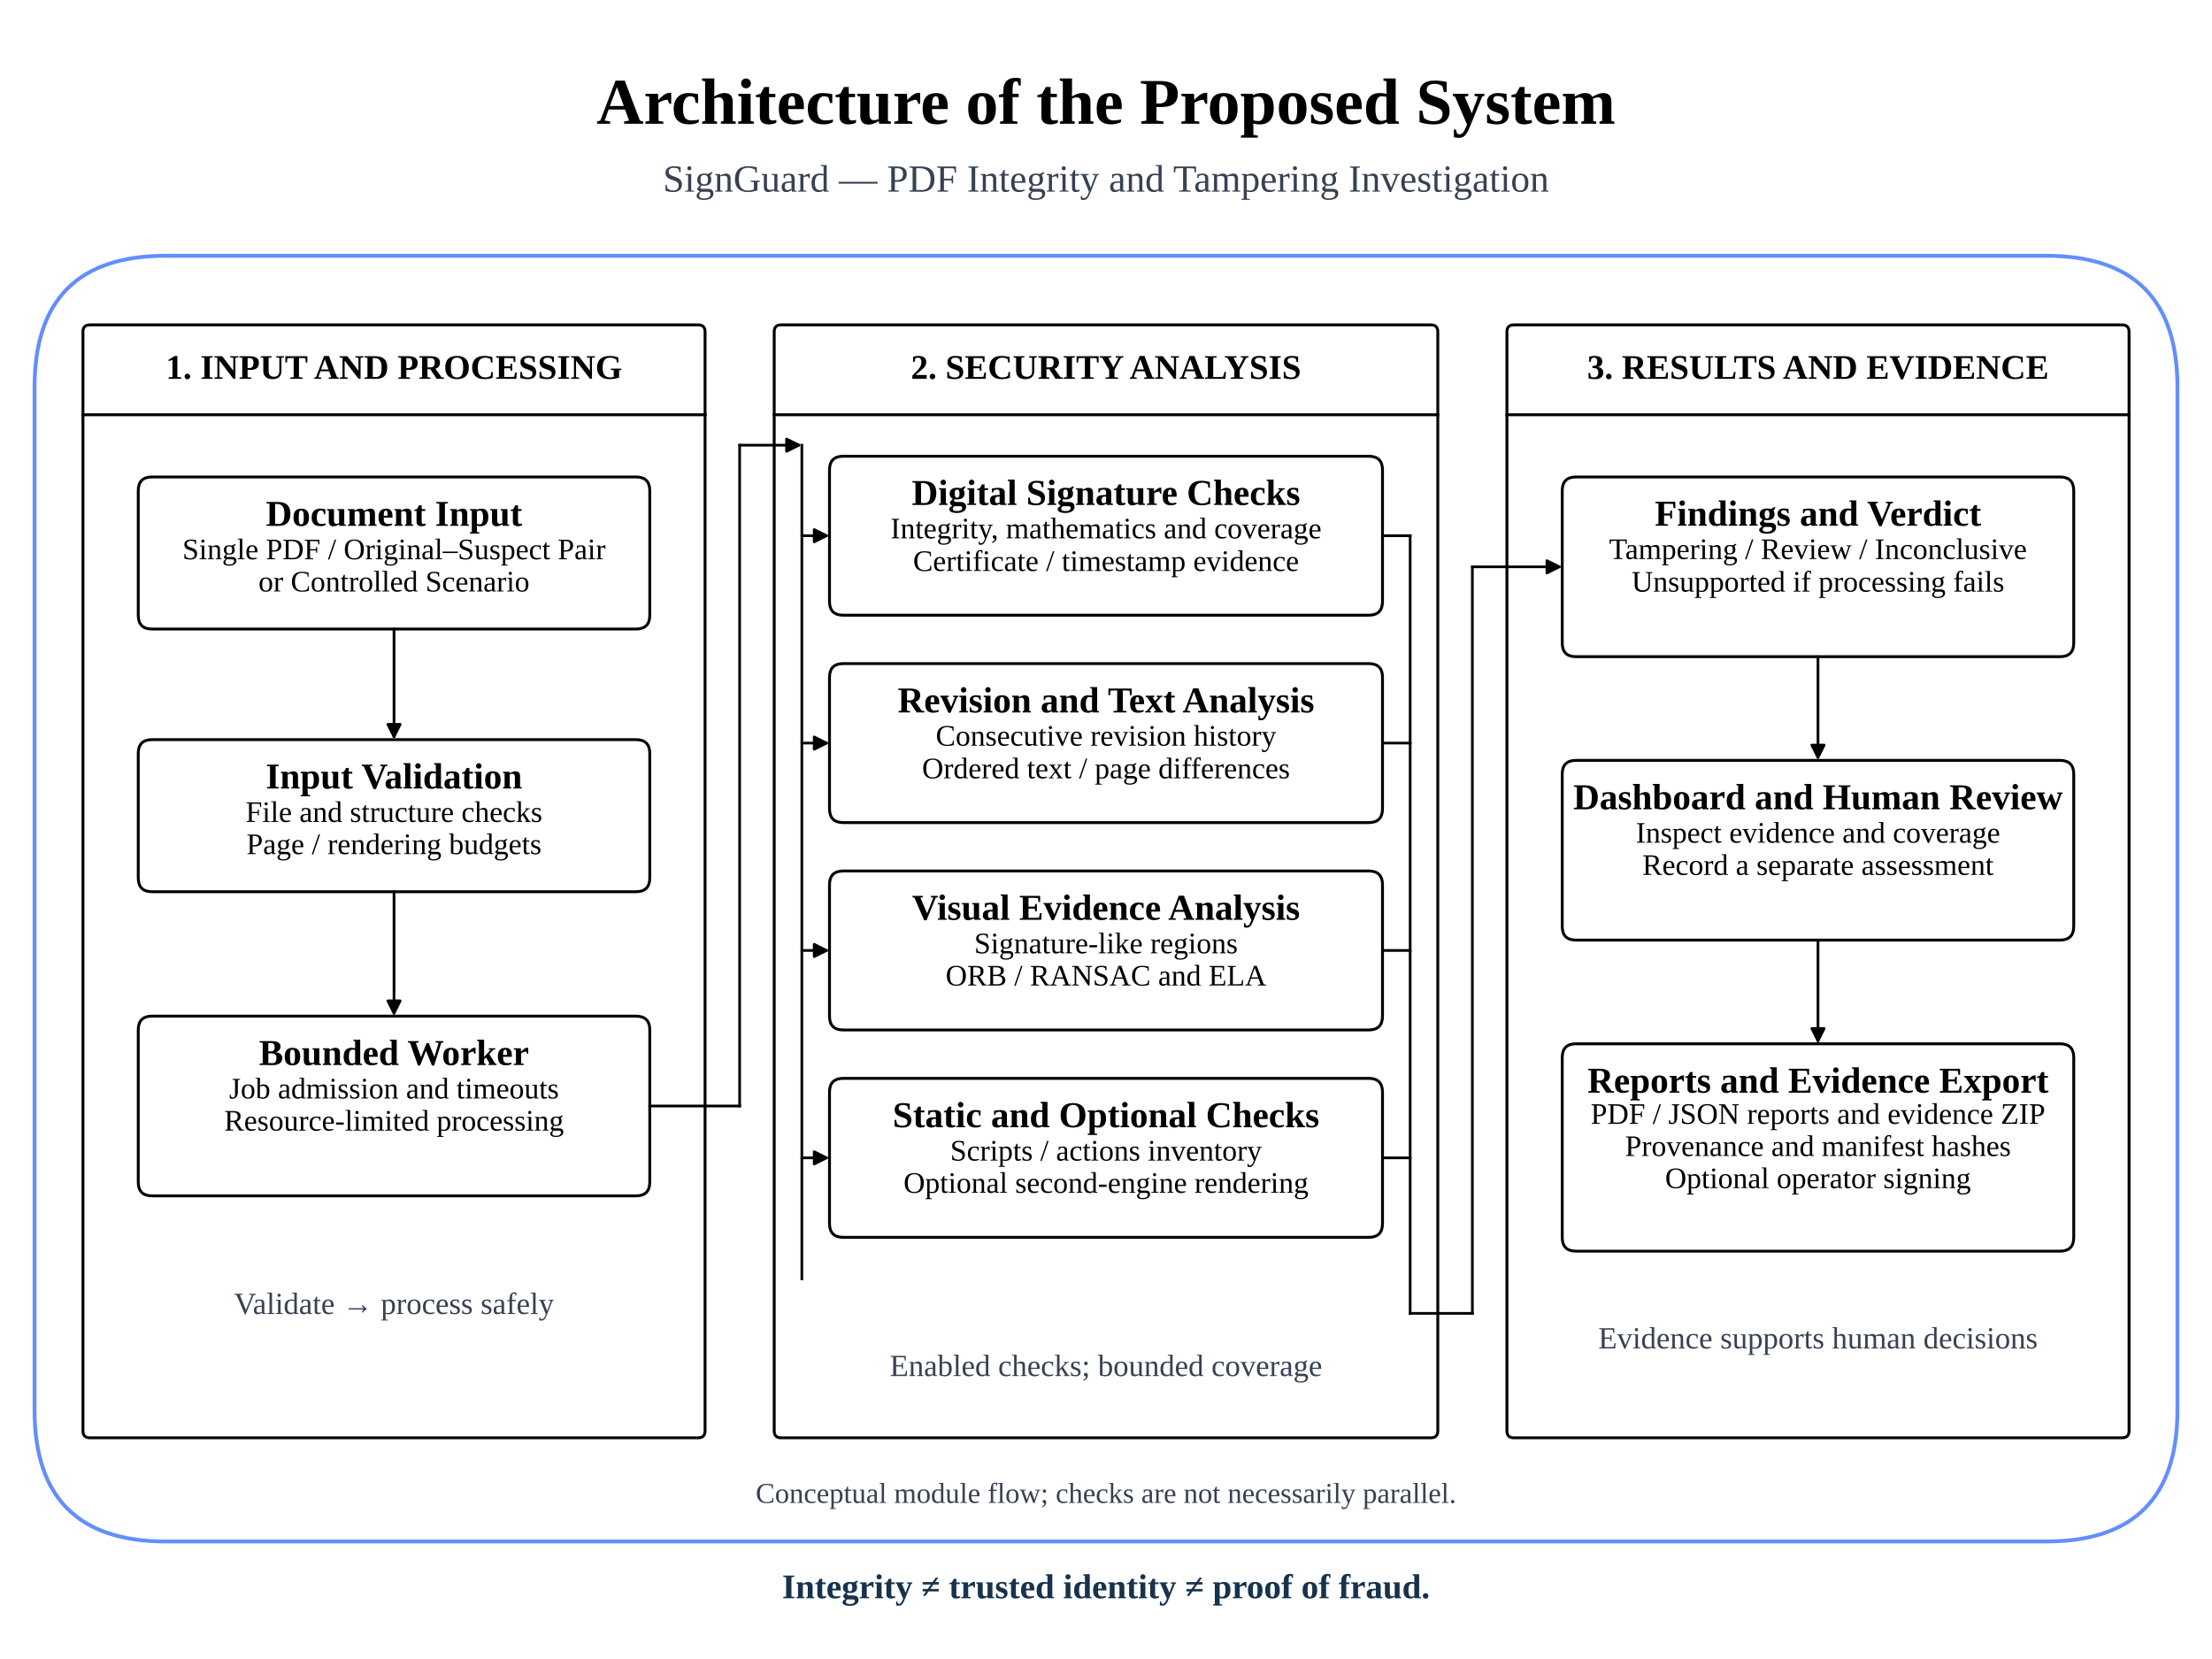
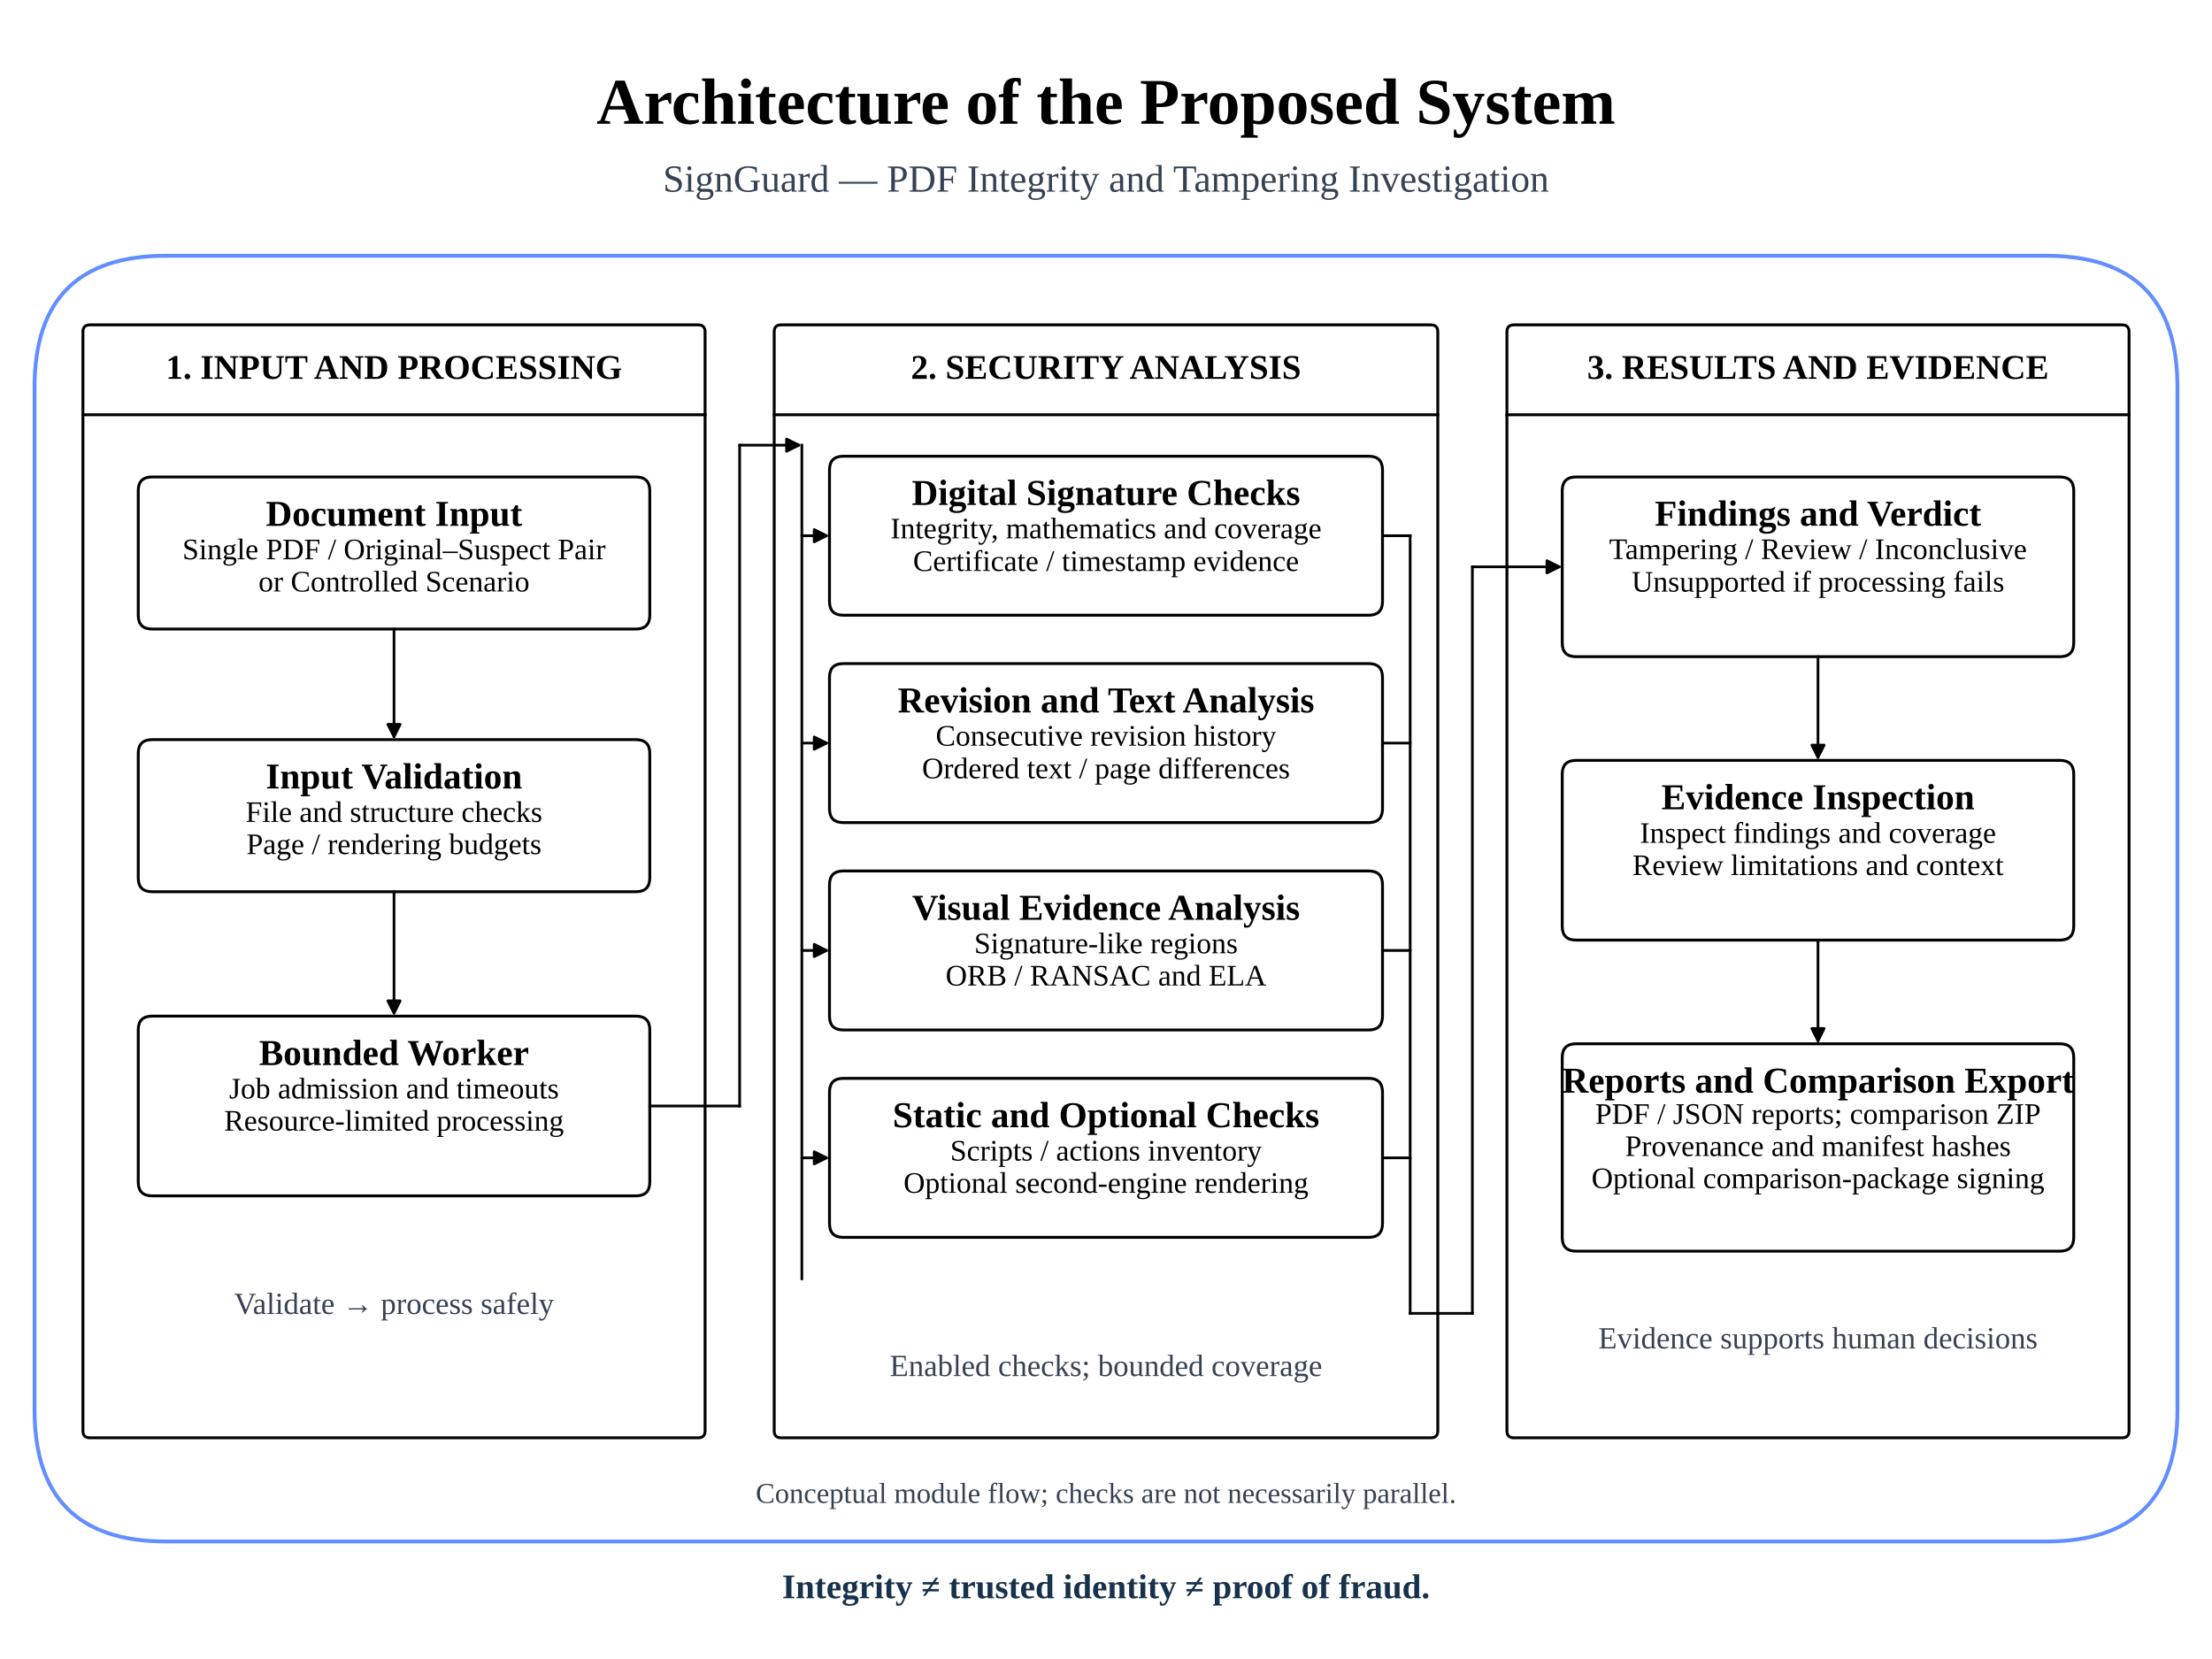
<svg xmlns="http://www.w3.org/2000/svg" width="1152pt" height="864pt" viewBox="0 0 1152 864" version="1.1">
  <defs>
    <style type="text/css">*{stroke-linejoin: round; stroke-linecap: butt}</style>
  </defs>
  <g id="figure_1">
    <g id="patch_1">
      <path d="M 0 864  L 1152 864  L 1152 0  L 0 0  z " style="fill: #ffffff" />
    </g>
    <g id="axes_1">
      <g id="patch_2">
-         <path d="M 86.4 133.2  L 1065.6 133.2  Q 1134 133.2 1134 201.6  L 1134 734.4  Q 1134 802.8 1065.6 802.8  L 86.4 802.8  Q 18 802.8 18 734.4  L 18 201.6  Q 18 133.2 86.4 133.2  z " clip-path="url(#pf0caba7a06)" style="fill: #ffffff; stroke: #638eff; stroke-width: 2; stroke-linejoin: miter" />
+         <path d="M 86.4 133.2  L 1065.6 133.2  Q 1134 133.2 1134 201.6  L 1134 734.4  Q 1134 802.8 1065.6 802.8  L 86.4 802.8  Q 18 802.8 18 734.4  L 18 201.6  Q 18 133.2 86.4 133.2  z " clip-path="url(#pe4a722d8d9)" style="fill: #ffffff; stroke: #638eff; stroke-width: 2; stroke-linejoin: miter" />
      </g>
      <g id="patch_3">
-         <path d="M 46.8 169.2  L 363.6 169.2  Q 367.2 169.2 367.2 172.8  L 367.2 745.2  Q 367.2 748.8 363.6 748.8  L 46.8 748.8  Q 43.2 748.8 43.2 745.2  L 43.2 172.8  Q 43.2 169.2 46.8 169.2  z " clip-path="url(#pf0caba7a06)" style="fill: #ffffff; stroke: #000000; stroke-width: 1.5; stroke-linejoin: miter" />
+         <path d="M 46.8 169.2  L 363.6 169.2  Q 367.2 169.2 367.2 172.8  L 367.2 745.2  Q 367.2 748.8 363.6 748.8  L 46.8 748.8  Q 43.2 748.8 43.2 745.2  L 43.2 172.8  Q 43.2 169.2 46.8 169.2  z " clip-path="url(#pe4a722d8d9)" style="fill: #ffffff; stroke: #000000; stroke-width: 1.5; stroke-linejoin: miter" />
      </g>
      <g id="patch_4">
-         <path d="M 406.8 169.2  L 745.2 169.2  Q 748.8 169.2 748.8 172.8  L 748.8 745.2  Q 748.8 748.8 745.2 748.8  L 406.8 748.8  Q 403.2 748.8 403.2 745.2  L 403.2 172.8  Q 403.2 169.2 406.8 169.2  z " clip-path="url(#pf0caba7a06)" style="fill: #ffffff; stroke: #000000; stroke-width: 1.5; stroke-linejoin: miter" />
+         <path d="M 406.8 169.2  L 745.2 169.2  Q 748.8 169.2 748.8 172.8  L 748.8 745.2  Q 748.8 748.8 745.2 748.8  L 406.8 748.8  Q 403.2 748.8 403.2 745.2  L 403.2 172.8  Q 403.2 169.2 406.8 169.2  z " clip-path="url(#pe4a722d8d9)" style="fill: #ffffff; stroke: #000000; stroke-width: 1.5; stroke-linejoin: miter" />
      </g>
      <g id="patch_5">
-         <path d="M 788.4 169.2  L 1105.2 169.2  Q 1108.8 169.2 1108.8 172.8  L 1108.8 745.2  Q 1108.8 748.8 1105.2 748.8  L 788.4 748.8  Q 784.8 748.8 784.8 745.2  L 784.8 172.8  Q 784.8 169.2 788.4 169.2  z " clip-path="url(#pf0caba7a06)" style="fill: #ffffff; stroke: #000000; stroke-width: 1.5; stroke-linejoin: miter" />
+         <path d="M 788.4 169.2  L 1105.2 169.2  Q 1108.8 169.2 1108.8 172.8  L 1108.8 745.2  Q 1108.8 748.8 1105.2 748.8  L 788.4 748.8  Q 784.8 748.8 784.8 745.2  L 784.8 172.8  Q 784.8 169.2 788.4 169.2  z " clip-path="url(#pe4a722d8d9)" style="fill: #ffffff; stroke: #000000; stroke-width: 1.5; stroke-linejoin: miter" />
      </g>
      <g id="patch_6">
-         <path d="M 79.2 248.4  L 331.2 248.4  Q 338.4 248.4 338.4 255.6  L 338.4 320.4  Q 338.4 327.6 331.2 327.6  L 79.2 327.6  Q 72 327.6 72 320.4  L 72 255.6  Q 72 248.4 79.2 248.4  z " clip-path="url(#pf0caba7a06)" style="fill: #ffffff; stroke: #000000; stroke-width: 1.5; stroke-linejoin: miter" />
+         <path d="M 79.2 248.4  L 331.2 248.4  Q 338.4 248.4 338.4 255.6  L 338.4 320.4  Q 338.4 327.6 331.2 327.6  L 79.2 327.6  Q 72 327.6 72 320.4  L 72 255.6  Q 72 248.4 79.2 248.4  z " clip-path="url(#pe4a722d8d9)" style="fill: #ffffff; stroke: #000000; stroke-width: 1.5; stroke-linejoin: miter" />
      </g>
      <g id="patch_7">
-         <path d="M 79.2 385.2  L 331.2 385.2  Q 338.4 385.2 338.4 392.4  L 338.4 457.2  Q 338.4 464.4 331.2 464.4  L 79.2 464.4  Q 72 464.4 72 457.2  L 72 392.4  Q 72 385.2 79.2 385.2  z " clip-path="url(#pf0caba7a06)" style="fill: #ffffff; stroke: #000000; stroke-width: 1.5; stroke-linejoin: miter" />
+         <path d="M 79.2 385.2  L 331.2 385.2  Q 338.4 385.2 338.4 392.4  L 338.4 457.2  Q 338.4 464.4 331.2 464.4  L 79.2 464.4  Q 72 464.4 72 457.2  L 72 392.4  Q 72 385.2 79.2 385.2  z " clip-path="url(#pe4a722d8d9)" style="fill: #ffffff; stroke: #000000; stroke-width: 1.5; stroke-linejoin: miter" />
      </g>
      <g id="patch_8">
-         <path d="M 79.2 529.2  L 331.2 529.2  Q 338.4 529.2 338.4 536.4  L 338.4 615.6  Q 338.4 622.8 331.2 622.8  L 79.2 622.8  Q 72 622.8 72 615.6  L 72 536.4  Q 72 529.2 79.2 529.2  z " clip-path="url(#pf0caba7a06)" style="fill: #ffffff; stroke: #000000; stroke-width: 1.5; stroke-linejoin: miter" />
+         <path d="M 79.2 529.2  L 331.2 529.2  Q 338.4 529.2 338.4 536.4  L 338.4 615.6  Q 338.4 622.8 331.2 622.8  L 79.2 622.8  Q 72 622.8 72 615.6  L 72 536.4  Q 72 529.2 79.2 529.2  z " clip-path="url(#pe4a722d8d9)" style="fill: #ffffff; stroke: #000000; stroke-width: 1.5; stroke-linejoin: miter" />
      </g>
      <g id="patch_9">
-         <path d="M 439.2 237.6  L 712.8 237.6  Q 720 237.6 720 244.8  L 720 313.2  Q 720 320.4 712.8 320.4  L 439.2 320.4  Q 432 320.4 432 313.2  L 432 244.8  Q 432 237.6 439.2 237.6  z " clip-path="url(#pf0caba7a06)" style="fill: #ffffff; stroke: #000000; stroke-width: 1.5; stroke-linejoin: miter" />
+         <path d="M 439.2 237.6  L 712.8 237.6  Q 720 237.6 720 244.8  L 720 313.2  Q 720 320.4 712.8 320.4  L 439.2 320.4  Q 432 320.4 432 313.2  L 432 244.8  Q 432 237.6 439.2 237.6  z " clip-path="url(#pe4a722d8d9)" style="fill: #ffffff; stroke: #000000; stroke-width: 1.5; stroke-linejoin: miter" />
      </g>
      <g id="patch_10">
-         <path d="M 439.2 345.6  L 712.8 345.6  Q 720 345.6 720 352.8  L 720 421.2  Q 720 428.4 712.8 428.4  L 439.2 428.4  Q 432 428.4 432 421.2  L 432 352.8  Q 432 345.6 439.2 345.6  z " clip-path="url(#pf0caba7a06)" style="fill: #ffffff; stroke: #000000; stroke-width: 1.5; stroke-linejoin: miter" />
+         <path d="M 439.2 345.6  L 712.8 345.6  Q 720 345.6 720 352.8  L 720 421.2  Q 720 428.4 712.8 428.4  L 439.2 428.4  Q 432 428.4 432 421.2  L 432 352.8  Q 432 345.6 439.2 345.6  z " clip-path="url(#pe4a722d8d9)" style="fill: #ffffff; stroke: #000000; stroke-width: 1.5; stroke-linejoin: miter" />
      </g>
      <g id="patch_11">
-         <path d="M 439.2 453.6  L 712.8 453.6  Q 720 453.6 720 460.8  L 720 529.2  Q 720 536.4 712.8 536.4  L 439.2 536.4  Q 432 536.4 432 529.2  L 432 460.8  Q 432 453.6 439.2 453.6  z " clip-path="url(#pf0caba7a06)" style="fill: #ffffff; stroke: #000000; stroke-width: 1.5; stroke-linejoin: miter" />
+         <path d="M 439.2 453.6  L 712.8 453.6  Q 720 453.6 720 460.8  L 720 529.2  Q 720 536.4 712.8 536.4  L 439.2 536.4  Q 432 536.4 432 529.2  L 432 460.8  Q 432 453.6 439.2 453.6  z " clip-path="url(#pe4a722d8d9)" style="fill: #ffffff; stroke: #000000; stroke-width: 1.5; stroke-linejoin: miter" />
      </g>
      <g id="patch_12">
-         <path d="M 439.2 561.6  L 712.8 561.6  Q 720 561.6 720 568.8  L 720 637.2  Q 720 644.4 712.8 644.4  L 439.2 644.4  Q 432 644.4 432 637.2  L 432 568.8  Q 432 561.6 439.2 561.6  z " clip-path="url(#pf0caba7a06)" style="fill: #ffffff; stroke: #000000; stroke-width: 1.5; stroke-linejoin: miter" />
+         <path d="M 439.2 561.6  L 712.8 561.6  Q 720 561.6 720 568.8  L 720 637.2  Q 720 644.4 712.8 644.4  L 439.2 644.4  Q 432 644.4 432 637.2  L 432 568.8  Q 432 561.6 439.2 561.6  z " clip-path="url(#pe4a722d8d9)" style="fill: #ffffff; stroke: #000000; stroke-width: 1.5; stroke-linejoin: miter" />
      </g>
      <g id="patch_13">
-         <path d="M 820.8 248.4  L 1072.8 248.4  Q 1080 248.4 1080 255.6  L 1080 334.8  Q 1080 342 1072.8 342  L 820.8 342  Q 813.6 342 813.6 334.8  L 813.6 255.6  Q 813.6 248.4 820.8 248.4  z " clip-path="url(#pf0caba7a06)" style="fill: #ffffff; stroke: #000000; stroke-width: 1.5; stroke-linejoin: miter" />
+         <path d="M 820.8 248.4  L 1072.8 248.4  Q 1080 248.4 1080 255.6  L 1080 334.8  Q 1080 342 1072.8 342  L 820.8 342  Q 813.6 342 813.6 334.8  L 813.6 255.6  Q 813.6 248.4 820.8 248.4  z " clip-path="url(#pe4a722d8d9)" style="fill: #ffffff; stroke: #000000; stroke-width: 1.5; stroke-linejoin: miter" />
      </g>
      <g id="patch_14">
-         <path d="M 820.8 396  L 1072.8 396  Q 1080 396 1080 403.2  L 1080 482.4  Q 1080 489.6 1072.8 489.6  L 820.8 489.6  Q 813.6 489.6 813.6 482.4  L 813.6 403.2  Q 813.6 396 820.8 396  z " clip-path="url(#pf0caba7a06)" style="fill: #ffffff; stroke: #000000; stroke-width: 1.5; stroke-linejoin: miter" />
+         <path d="M 820.8 396  L 1072.8 396  Q 1080 396 1080 403.2  L 1080 482.4  Q 1080 489.6 1072.8 489.6  L 820.8 489.6  Q 813.6 489.6 813.6 482.4  L 813.6 403.2  Q 813.6 396 820.8 396  z " clip-path="url(#pe4a722d8d9)" style="fill: #ffffff; stroke: #000000; stroke-width: 1.5; stroke-linejoin: miter" />
      </g>
      <g id="patch_15">
-         <path d="M 820.8 543.6  L 1072.8 543.6  Q 1080 543.6 1080 550.8  L 1080 644.4  Q 1080 651.6 1072.8 651.6  L 820.8 651.6  Q 813.6 651.6 813.6 644.4  L 813.6 550.8  Q 813.6 543.6 820.8 543.6  z " clip-path="url(#pf0caba7a06)" style="fill: #ffffff; stroke: #000000; stroke-width: 1.5; stroke-linejoin: miter" />
+         <path d="M 820.8 543.6  L 1072.8 543.6  Q 1080 543.6 1080 550.8  L 1080 644.4  Q 1080 651.6 1072.8 651.6  L 820.8 651.6  Q 813.6 651.6 813.6 644.4  L 813.6 550.8  Q 813.6 543.6 820.8 543.6  z " clip-path="url(#pe4a722d8d9)" style="fill: #ffffff; stroke: #000000; stroke-width: 1.5; stroke-linejoin: miter" />
      </g>
      <g id="patch_16">
-         <path d="M 205.2 327.6  Q 205.2 356.4 205.2 383.635  " clip-path="url(#pf0caba7a06)" style="fill: none; stroke: #000000; stroke-width: 1.4; stroke-linecap: round" />
-         <path d="M 208.4 377.235  L 205.2 383.635  L 202 377.235  z " clip-path="url(#pf0caba7a06)" style="stroke: #000000; stroke-width: 1.4; stroke-linecap: round" />
+         <path d="M 205.2 327.6  Q 205.2 356.4 205.2 383.635  " clip-path="url(#pe4a722d8d9)" style="fill: none; stroke: #000000; stroke-width: 1.4; stroke-linecap: round" />
+         <path d="M 208.4 377.235  L 205.2 383.635  L 202 377.235  z " clip-path="url(#pe4a722d8d9)" style="stroke: #000000; stroke-width: 1.4; stroke-linecap: round" />
      </g>
      <g id="patch_17">
-         <path d="M 205.2 464.4  Q 205.2 496.8 205.2 527.635  " clip-path="url(#pf0caba7a06)" style="fill: none; stroke: #000000; stroke-width: 1.4; stroke-linecap: round" />
-         <path d="M 208.4 521.235  L 205.2 527.635  L 202 521.235  z " clip-path="url(#pf0caba7a06)" style="stroke: #000000; stroke-width: 1.4; stroke-linecap: round" />
+         <path d="M 205.2 464.4  Q 205.2 496.8 205.2 527.635  " clip-path="url(#pe4a722d8d9)" style="fill: none; stroke: #000000; stroke-width: 1.4; stroke-linecap: round" />
+         <path d="M 208.4 521.235  L 205.2 527.635  L 202 521.235  z " clip-path="url(#pe4a722d8d9)" style="stroke: #000000; stroke-width: 1.4; stroke-linecap: round" />
      </g>
      <g id="patch_18">
-         <path d="M 385.2 231.84  Q 401.4 231.84 416.035 231.84  " clip-path="url(#pf0caba7a06)" style="fill: none; stroke: #000000; stroke-width: 1.4; stroke-linecap: round" />
-         <path d="M 409.635 228.64  L 416.035 231.84  L 409.635 235.04  z " clip-path="url(#pf0caba7a06)" style="stroke: #000000; stroke-width: 1.4; stroke-linecap: round" />
+         <path d="M 385.2 231.84  Q 401.4 231.84 416.035 231.84  " clip-path="url(#pe4a722d8d9)" style="fill: none; stroke: #000000; stroke-width: 1.4; stroke-linecap: round" />
+         <path d="M 409.635 228.64  L 416.035 231.84  L 409.635 235.04  z " clip-path="url(#pe4a722d8d9)" style="stroke: #000000; stroke-width: 1.4; stroke-linecap: round" />
      </g>
      <g id="patch_19">
-         <path d="M 417.6 279  Q 424.8 279 430.435 279  " clip-path="url(#pf0caba7a06)" style="fill: none; stroke: #000000; stroke-width: 1.4; stroke-linecap: round" />
-         <path d="M 424.035 275.8  L 430.435 279  L 424.035 282.2  z " clip-path="url(#pf0caba7a06)" style="stroke: #000000; stroke-width: 1.4; stroke-linecap: round" />
+         <path d="M 417.6 279  Q 424.8 279 430.435 279  " clip-path="url(#pe4a722d8d9)" style="fill: none; stroke: #000000; stroke-width: 1.4; stroke-linecap: round" />
+         <path d="M 424.035 275.8  L 430.435 279  L 424.035 282.2  z " clip-path="url(#pe4a722d8d9)" style="stroke: #000000; stroke-width: 1.4; stroke-linecap: round" />
      </g>
      <g id="patch_20">
-         <path d="M 417.6 387  Q 424.8 387 430.435 387  " clip-path="url(#pf0caba7a06)" style="fill: none; stroke: #000000; stroke-width: 1.4; stroke-linecap: round" />
-         <path d="M 424.035 383.8  L 430.435 387  L 424.035 390.2  z " clip-path="url(#pf0caba7a06)" style="stroke: #000000; stroke-width: 1.4; stroke-linecap: round" />
+         <path d="M 417.6 387  Q 424.8 387 430.435 387  " clip-path="url(#pe4a722d8d9)" style="fill: none; stroke: #000000; stroke-width: 1.4; stroke-linecap: round" />
+         <path d="M 424.035 383.8  L 430.435 387  L 424.035 390.2  z " clip-path="url(#pe4a722d8d9)" style="stroke: #000000; stroke-width: 1.4; stroke-linecap: round" />
      </g>
      <g id="patch_21">
-         <path d="M 417.6 495  Q 424.8 495 430.435 495  " clip-path="url(#pf0caba7a06)" style="fill: none; stroke: #000000; stroke-width: 1.4; stroke-linecap: round" />
-         <path d="M 424.035 491.8  L 430.435 495  L 424.035 498.2  z " clip-path="url(#pf0caba7a06)" style="stroke: #000000; stroke-width: 1.4; stroke-linecap: round" />
+         <path d="M 417.6 495  Q 424.8 495 430.435 495  " clip-path="url(#pe4a722d8d9)" style="fill: none; stroke: #000000; stroke-width: 1.4; stroke-linecap: round" />
+         <path d="M 424.035 491.8  L 430.435 495  L 424.035 498.2  z " clip-path="url(#pe4a722d8d9)" style="stroke: #000000; stroke-width: 1.4; stroke-linecap: round" />
      </g>
      <g id="patch_22">
-         <path d="M 417.6 603  Q 424.8 603 430.435 603  " clip-path="url(#pf0caba7a06)" style="fill: none; stroke: #000000; stroke-width: 1.4; stroke-linecap: round" />
-         <path d="M 424.035 599.8  L 430.435 603  L 424.035 606.2  z " clip-path="url(#pf0caba7a06)" style="stroke: #000000; stroke-width: 1.4; stroke-linecap: round" />
+         <path d="M 417.6 603  Q 424.8 603 430.435 603  " clip-path="url(#pe4a722d8d9)" style="fill: none; stroke: #000000; stroke-width: 1.4; stroke-linecap: round" />
+         <path d="M 424.035 599.8  L 430.435 603  L 424.035 606.2  z " clip-path="url(#pe4a722d8d9)" style="stroke: #000000; stroke-width: 1.4; stroke-linecap: round" />
      </g>
      <g id="patch_23">
-         <path d="M 766.8 295.2  Q 790.2 295.2 812.035 295.2  " clip-path="url(#pf0caba7a06)" style="fill: none; stroke: #000000; stroke-width: 1.4; stroke-linecap: round" />
-         <path d="M 805.635 292  L 812.035 295.2  L 805.635 298.4  z " clip-path="url(#pf0caba7a06)" style="stroke: #000000; stroke-width: 1.4; stroke-linecap: round" />
+         <path d="M 766.8 295.2  Q 790.2 295.2 812.035 295.2  " clip-path="url(#pe4a722d8d9)" style="fill: none; stroke: #000000; stroke-width: 1.4; stroke-linecap: round" />
+         <path d="M 805.635 292  L 812.035 295.2  L 805.635 298.4  z " clip-path="url(#pe4a722d8d9)" style="stroke: #000000; stroke-width: 1.4; stroke-linecap: round" />
      </g>
      <g id="patch_24">
-         <path d="M 946.8 342  Q 946.8 369 946.8 394.435  " clip-path="url(#pf0caba7a06)" style="fill: none; stroke: #000000; stroke-width: 1.4; stroke-linecap: round" />
-         <path d="M 950 388.035  L 946.8 394.435  L 943.6 388.035  z " clip-path="url(#pf0caba7a06)" style="stroke: #000000; stroke-width: 1.4; stroke-linecap: round" />
+         <path d="M 946.8 342  Q 946.8 369 946.8 394.435  " clip-path="url(#pe4a722d8d9)" style="fill: none; stroke: #000000; stroke-width: 1.4; stroke-linecap: round" />
+         <path d="M 950 388.035  L 946.8 394.435  L 943.6 388.035  z " clip-path="url(#pe4a722d8d9)" style="stroke: #000000; stroke-width: 1.4; stroke-linecap: round" />
      </g>
      <g id="patch_25">
-         <path d="M 946.8 489.6  Q 946.8 516.6 946.8 542.035  " clip-path="url(#pf0caba7a06)" style="fill: none; stroke: #000000; stroke-width: 1.4; stroke-linecap: round" />
-         <path d="M 950 535.635  L 946.8 542.035  L 943.6 535.635  z " clip-path="url(#pf0caba7a06)" style="stroke: #000000; stroke-width: 1.4; stroke-linecap: round" />
+         <path d="M 946.8 489.6  Q 946.8 516.6 946.8 542.035  " clip-path="url(#pe4a722d8d9)" style="fill: none; stroke: #000000; stroke-width: 1.4; stroke-linecap: round" />
+         <path d="M 950 535.635  L 946.8 542.035  L 943.6 535.635  z " clip-path="url(#pe4a722d8d9)" style="stroke: #000000; stroke-width: 1.4; stroke-linecap: round" />
      </g>
      <g id="line2d_1">
-         <path d="M 43.2 216  L 367.2 216  " clip-path="url(#pf0caba7a06)" style="fill: none; stroke: #000000; stroke-width: 1.5; stroke-linecap: square" />
+         <path d="M 43.2 216  L 367.2 216  " clip-path="url(#pe4a722d8d9)" style="fill: none; stroke: #000000; stroke-width: 1.5; stroke-linecap: square" />
      </g>
      <g id="line2d_2">
-         <path d="M 403.2 216  L 748.8 216  " clip-path="url(#pf0caba7a06)" style="fill: none; stroke: #000000; stroke-width: 1.5; stroke-linecap: square" />
+         <path d="M 403.2 216  L 748.8 216  " clip-path="url(#pe4a722d8d9)" style="fill: none; stroke: #000000; stroke-width: 1.5; stroke-linecap: square" />
      </g>
      <g id="line2d_3">
-         <path d="M 784.8 216  L 1108.8 216  " clip-path="url(#pf0caba7a06)" style="fill: none; stroke: #000000; stroke-width: 1.5; stroke-linecap: square" />
+         <path d="M 784.8 216  L 1108.8 216  " clip-path="url(#pe4a722d8d9)" style="fill: none; stroke: #000000; stroke-width: 1.5; stroke-linecap: square" />
      </g>
      <g id="line2d_4">
-         <path d="M 338.4 576  L 385.2 576  " clip-path="url(#pf0caba7a06)" style="fill: none; stroke: #000000; stroke-width: 1.4; stroke-linecap: square" />
+         <path d="M 338.4 576  L 385.2 576  " clip-path="url(#pe4a722d8d9)" style="fill: none; stroke: #000000; stroke-width: 1.4; stroke-linecap: square" />
      </g>
      <g id="line2d_5">
-         <path d="M 385.2 576  L 385.2 231.84  " clip-path="url(#pf0caba7a06)" style="fill: none; stroke: #000000; stroke-width: 1.4; stroke-linecap: square" />
+         <path d="M 385.2 576  L 385.2 231.84  " clip-path="url(#pe4a722d8d9)" style="fill: none; stroke: #000000; stroke-width: 1.4; stroke-linecap: square" />
      </g>
      <g id="line2d_6">
-         <path d="M 417.6 231.84  L 417.6 666  " clip-path="url(#pf0caba7a06)" style="fill: none; stroke: #000000; stroke-width: 1.4; stroke-linecap: square" />
+         <path d="M 417.6 231.84  L 417.6 666  " clip-path="url(#pe4a722d8d9)" style="fill: none; stroke: #000000; stroke-width: 1.4; stroke-linecap: square" />
      </g>
      <g id="line2d_7">
-         <path d="M 720 279  L 734.4 279  " clip-path="url(#pf0caba7a06)" style="fill: none; stroke: #000000; stroke-width: 1.4; stroke-linecap: square" />
+         <path d="M 720 279  L 734.4 279  " clip-path="url(#pe4a722d8d9)" style="fill: none; stroke: #000000; stroke-width: 1.4; stroke-linecap: square" />
      </g>
      <g id="line2d_8">
-         <path d="M 720 387  L 734.4 387  " clip-path="url(#pf0caba7a06)" style="fill: none; stroke: #000000; stroke-width: 1.4; stroke-linecap: square" />
+         <path d="M 720 387  L 734.4 387  " clip-path="url(#pe4a722d8d9)" style="fill: none; stroke: #000000; stroke-width: 1.4; stroke-linecap: square" />
      </g>
      <g id="line2d_9">
-         <path d="M 720 495  L 734.4 495  " clip-path="url(#pf0caba7a06)" style="fill: none; stroke: #000000; stroke-width: 1.4; stroke-linecap: square" />
+         <path d="M 720 495  L 734.4 495  " clip-path="url(#pe4a722d8d9)" style="fill: none; stroke: #000000; stroke-width: 1.4; stroke-linecap: square" />
      </g>
      <g id="line2d_10">
-         <path d="M 720 603  L 734.4 603  " clip-path="url(#pf0caba7a06)" style="fill: none; stroke: #000000; stroke-width: 1.4; stroke-linecap: square" />
+         <path d="M 720 603  L 734.4 603  " clip-path="url(#pe4a722d8d9)" style="fill: none; stroke: #000000; stroke-width: 1.4; stroke-linecap: square" />
      </g>
      <g id="line2d_11">
-         <path d="M 734.4 279  L 734.4 684  " clip-path="url(#pf0caba7a06)" style="fill: none; stroke: #000000; stroke-width: 1.4; stroke-linecap: square" />
+         <path d="M 734.4 279  L 734.4 684  " clip-path="url(#pe4a722d8d9)" style="fill: none; stroke: #000000; stroke-width: 1.4; stroke-linecap: square" />
      </g>
      <g id="line2d_12">
-         <path d="M 734.4 684  L 766.8 684  " clip-path="url(#pf0caba7a06)" style="fill: none; stroke: #000000; stroke-width: 1.4; stroke-linecap: square" />
+         <path d="M 734.4 684  L 766.8 684  " clip-path="url(#pe4a722d8d9)" style="fill: none; stroke: #000000; stroke-width: 1.4; stroke-linecap: square" />
      </g>
      <g id="line2d_13">
-         <path d="M 766.8 684  L 766.8 295.2  " clip-path="url(#pf0caba7a06)" style="fill: none; stroke: #000000; stroke-width: 1.4; stroke-linecap: square" />
+         <path d="M 766.8 684  L 766.8 295.2  " clip-path="url(#pe4a722d8d9)" style="fill: none; stroke: #000000; stroke-width: 1.4; stroke-linecap: square" />
      </g>
      <g id="text_1">
        <text style="font-weight: 700; font-size: 34px; font-family: 'Times New Roman', 'Liberation Serif', 'DejaVu Serif', serif; text-anchor: middle" x="576" y="64.461" transform="rotate(-0 576 64.46078)">Architecture of the Proposed System</text>
      </g>
      <g id="text_2">
        <text style="font-size: 20px; font-family: 'Times New Roman', 'Liberation Serif', 'DejaVu Serif', serif; text-anchor: middle; fill: #364152" x="576" y="99.821" transform="rotate(-0 576 99.82125)">SignGuard — PDF Integrity and Tampering Investigation</text>
      </g>
      <g id="text_3">
        <text style="font-weight: 700; font-size: 18px; font-family: 'Times New Roman', 'Liberation Serif', 'DejaVu Serif', serif; text-anchor: middle" x="205.2" y="197.288" transform="rotate(-0 205.2 197.2884)">1. INPUT AND PROCESSING</text>
      </g>
      <g id="text_4">
        <text style="font-weight: 700; font-size: 18px; font-family: 'Times New Roman', 'Liberation Serif', 'DejaVu Serif', serif; text-anchor: middle" x="576" y="197.288" transform="rotate(-0 576 197.2884)">2. SECURITY ANALYSIS</text>
      </g>
      <g id="text_5">
        <text style="font-weight: 700; font-size: 18px; font-family: 'Times New Roman', 'Liberation Serif', 'DejaVu Serif', serif; text-anchor: middle" x="946.8" y="197.288" transform="rotate(-0 946.8 197.2884)">3. RESULTS AND EVIDENCE</text>
      </g>
      <g id="text_6">
        <text style="font-weight: 700; font-size: 19px; font-family: 'Times New Roman', 'Liberation Serif', 'DejaVu Serif', serif; text-anchor: middle" x="205.2" y="273.849" transform="rotate(-0 205.2 273.8489)">Document Input</text>
      </g>
      <g id="text_7">
        <text style="font-size: 15.5px; font-family: 'Times New Roman', 'Liberation Serif', 'DejaVu Serif', serif" transform="translate(94.97926 291.2527)">Single PDF / Original–Suspect Pair</text>
        <text style="font-size: 15.5px; font-family: 'Times New Roman', 'Liberation Serif', 'DejaVu Serif', serif" transform="translate(134.606 308.0418)">or Controlled Scenario</text>
      </g>
      <g id="text_8">
        <text style="font-weight: 700; font-size: 19px; font-family: 'Times New Roman', 'Liberation Serif', 'DejaVu Serif', serif; text-anchor: middle" x="205.2" y="410.649" transform="rotate(-0 205.2 410.6489)">Input Validation</text>
      </g>
      <g id="text_9">
        <text style="font-size: 15.5px; font-family: 'Times New Roman', 'Liberation Serif', 'DejaVu Serif', serif" transform="translate(127.9398 428.0527)">File and structure checks</text>
        <text style="font-size: 15.5px; font-family: 'Times New Roman', 'Liberation Serif', 'DejaVu Serif', serif" transform="translate(128.3648 444.7982)">Page / rendering budgets</text>
      </g>
      <g id="text_10">
        <text style="font-weight: 700; font-size: 19px; font-family: 'Times New Roman', 'Liberation Serif', 'DejaVu Serif', serif; text-anchor: middle" x="205.2" y="554.649" transform="rotate(-0 205.2 554.6489)">Bounded Worker</text>
      </g>
      <g id="text_11">
        <text style="font-size: 15.5px; font-family: 'Times New Roman', 'Liberation Serif', 'DejaVu Serif', serif" transform="translate(119.3046 572.0527)">Job admission and timeouts</text>
        <text style="font-size: 15.5px; font-family: 'Times New Roman', 'Liberation Serif', 'DejaVu Serif', serif" transform="translate(116.7422 588.7982)">Resource-limited processing</text>
      </g>
      <g id="text_12">
        <text style="font-weight: 700; font-size: 19px; font-family: 'Times New Roman', 'Liberation Serif', 'DejaVu Serif', serif; text-anchor: middle" x="576" y="262.975" transform="rotate(-0 576 262.9747)">Digital Signature Checks</text>
      </g>
      <g id="text_13">
        <text style="font-size: 15.5px; font-family: 'Times New Roman', 'Liberation Serif', 'DejaVu Serif', serif" transform="translate(463.7437 280.3544)">Integrity, mathematics and coverage</text>
        <text style="font-size: 15.5px; font-family: 'Times New Roman', 'Liberation Serif', 'DejaVu Serif', serif" transform="translate(475.5043 297.3402)">Certificate / timestamp evidence</text>
      </g>
      <g id="text_14">
        <text style="font-weight: 700; font-size: 19px; font-family: 'Times New Roman', 'Liberation Serif', 'DejaVu Serif', serif; text-anchor: middle" x="576" y="371.022" transform="rotate(-0 576 371.0222)">Revision and Text Analysis</text>
      </g>
      <g id="text_15">
        <text style="font-size: 15.5px; font-family: 'Times New Roman', 'Liberation Serif', 'DejaVu Serif', serif" transform="translate(487.3158 388.3326)">Consecutive revision history</text>
        <text style="font-size: 15.5px; font-family: 'Times New Roman', 'Liberation Serif', 'DejaVu Serif', serif" transform="translate(480.17 405.3184)">Ordered text / page differences</text>
      </g>
      <g id="text_16">
        <text style="font-weight: 700; font-size: 19px; font-family: 'Times New Roman', 'Liberation Serif', 'DejaVu Serif', serif; text-anchor: middle" x="576" y="479.022" transform="rotate(-0 576 479.0222)">Visual Evidence Analysis</text>
      </g>
      <g id="text_17">
        <text style="font-size: 15.5px; font-family: 'Times New Roman', 'Liberation Serif', 'DejaVu Serif', serif" transform="translate(507.3435 496.4527)">Signature-like regions</text>
        <text style="font-size: 15.5px; font-family: 'Times New Roman', 'Liberation Serif', 'DejaVu Serif', serif" transform="translate(492.4671 513.2418)">ORB / RANSAC and ELA</text>
      </g>
      <g id="text_18">
        <text style="font-weight: 700; font-size: 19px; font-family: 'Times New Roman', 'Liberation Serif', 'DejaVu Serif', serif; text-anchor: middle" x="576" y="587.049" transform="rotate(-0 576 587.0489)">Static and Optional Checks</text>
      </g>
      <g id="text_19">
        <text style="font-size: 15.5px; font-family: 'Times New Roman', 'Liberation Serif', 'DejaVu Serif', serif" transform="translate(494.8514 604.4091)">Scripts / actions inventory</text>
        <text style="font-size: 15.5px; font-family: 'Times New Roman', 'Liberation Serif', 'DejaVu Serif', serif" transform="translate(470.5479 621.1982)">Optional second-engine rendering</text>
      </g>
      <g id="text_20">
        <text style="font-weight: 700; font-size: 19px; font-family: 'Times New Roman', 'Liberation Serif', 'DejaVu Serif', serif; text-anchor: middle" x="946.8" y="273.775" transform="rotate(-0 946.8 273.7747)">Findings and Verdict</text>
      </g>
      <g id="text_21">
        <text style="font-size: 15.5px; font-family: 'Times New Roman', 'Liberation Serif', 'DejaVu Serif', serif" transform="translate(838.0118 291.1326)">Tampering / Review / Inconclusive</text>
        <text style="font-size: 15.5px; font-family: 'Times New Roman', 'Liberation Serif', 'DejaVu Serif', serif" transform="translate(849.7264 308.1184)">Unsupported if processing fails</text>
      </g>
      <g id="text_22">
-         <text style="font-weight: 700; font-size: 19px; font-family: 'Times New Roman', 'Liberation Serif', 'DejaVu Serif', serif; text-anchor: middle" x="946.8" y="421.449" transform="rotate(-0 946.8 421.4489)">Dashboard and Human Review</text>
+         <text style="font-weight: 700; font-size: 19px; font-family: 'Times New Roman', 'Liberation Serif', 'DejaVu Serif', serif; text-anchor: middle" x="946.8" y="421.449" transform="rotate(-0 946.8 421.4489)">Evidence Inspection</text>
      </g>
      <g id="text_23">
-         <text style="font-size: 15.5px; font-family: 'Times New Roman', 'Liberation Serif', 'DejaVu Serif', serif" transform="translate(851.9109 438.8527)">Inspect evidence and coverage</text>
-         <text style="font-size: 15.5px; font-family: 'Times New Roman', 'Liberation Serif', 'DejaVu Serif', serif" transform="translate(855.3379 455.6418)">Record a separate assessment</text>
+         <text style="font-size: 15.5px; font-family: 'Times New Roman', 'Liberation Serif', 'DejaVu Serif', serif" transform="translate(854.047 438.9315)">Inspect findings and coverage</text>
+         <text style="font-size: 15.5px; font-family: 'Times New Roman', 'Liberation Serif', 'DejaVu Serif', serif" transform="translate(850.1575 455.7205)">Review limitations and context</text>
      </g>
      <g id="text_24">
-         <text style="font-weight: 700; font-size: 19px; font-family: 'Times New Roman', 'Liberation Serif', 'DejaVu Serif', serif; text-anchor: middle" x="946.8" y="569.049" transform="rotate(-0 946.8 569.0489)">Reports and Evidence Export</text>
+         <text style="font-weight: 700; font-size: 19px; font-family: 'Times New Roman', 'Liberation Serif', 'DejaVu Serif', serif; text-anchor: middle" x="946.8" y="569.049" transform="rotate(-0 946.8 569.0489)">Reports and Comparison Export</text>
      </g>
      <g id="text_25">
-         <text style="font-size: 15.5px; font-family: 'Times New Roman', 'Liberation Serif', 'DejaVu Serif', serif" transform="translate(828.4115 585.28)">PDF / JSON reports and evidence ZIP</text>
+         <text style="font-size: 15.5px; font-family: 'Times New Roman', 'Liberation Serif', 'DejaVu Serif', serif" transform="translate(830.7668 585.28)">PDF / JSON reports; comparison ZIP</text>
        <text style="font-size: 15.5px; font-family: 'Times New Roman', 'Liberation Serif', 'DejaVu Serif', serif" transform="translate(846.2958 602.0255)">Provenance and manifest hashes</text>
-         <text style="font-size: 15.5px; font-family: 'Times New Roman', 'Liberation Serif', 'DejaVu Serif', serif" transform="translate(867.1615 618.7709)">Optional operator signing</text>
+         <text style="font-size: 15.5px; font-family: 'Times New Roman', 'Liberation Serif', 'DejaVu Serif', serif" transform="translate(828.8559 618.7709)">Optional comparison-package signing</text>
      </g>
      <g id="text_26">
        <text style="font-size: 16px; font-family: 'Times New Roman', 'Liberation Serif', 'DejaVu Serif', serif; text-anchor: middle; fill: #364152" x="205.2" y="684.306" transform="rotate(-0 205.2 684.3062)">Validate → process safely</text>
      </g>
      <g id="text_27">
        <text style="font-size: 16px; font-family: 'Times New Roman', 'Liberation Serif', 'DejaVu Serif', serif; text-anchor: middle; fill: #364152" x="576" y="716.625" transform="rotate(-0 576 716.625)">Enabled checks; bounded coverage</text>
      </g>
      <g id="text_28">
        <text style="font-size: 16px; font-family: 'Times New Roman', 'Liberation Serif', 'DejaVu Serif', serif; text-anchor: middle; fill: #364152" x="946.8" y="702.247" transform="rotate(-0 946.8 702.2475)">Evidence supports human decisions</text>
      </g>
      <g id="text_29">
        <text style="font-size: 15px; font-family: 'Times New Roman', 'Liberation Serif', 'DejaVu Serif', serif; text-anchor: middle; fill: #364152" x="576" y="782.702" transform="rotate(-0 576 782.7021)">Conceptual module flow; checks are not necessarily parallel.</text>
      </g>
      <g id="text_30">
        <text style="font-weight: 700; font-size: 18px; font-family: 'Times New Roman', 'Liberation Serif', 'DejaVu Serif', serif; text-anchor: middle; fill: #17324d" x="576" y="832.35" transform="rotate(-0 576 832.3495)">Integrity ≠ trusted identity ≠ proof of fraud.</text>
      </g>
    </g>
  </g>
  <defs>
-     <clipPath id="pf0caba7a06">
+     <clipPath id="pe4a722d8d9">
      <rect x="0" y="0" width="1152" height="864" />
    </clipPath>
  </defs>
</svg>
